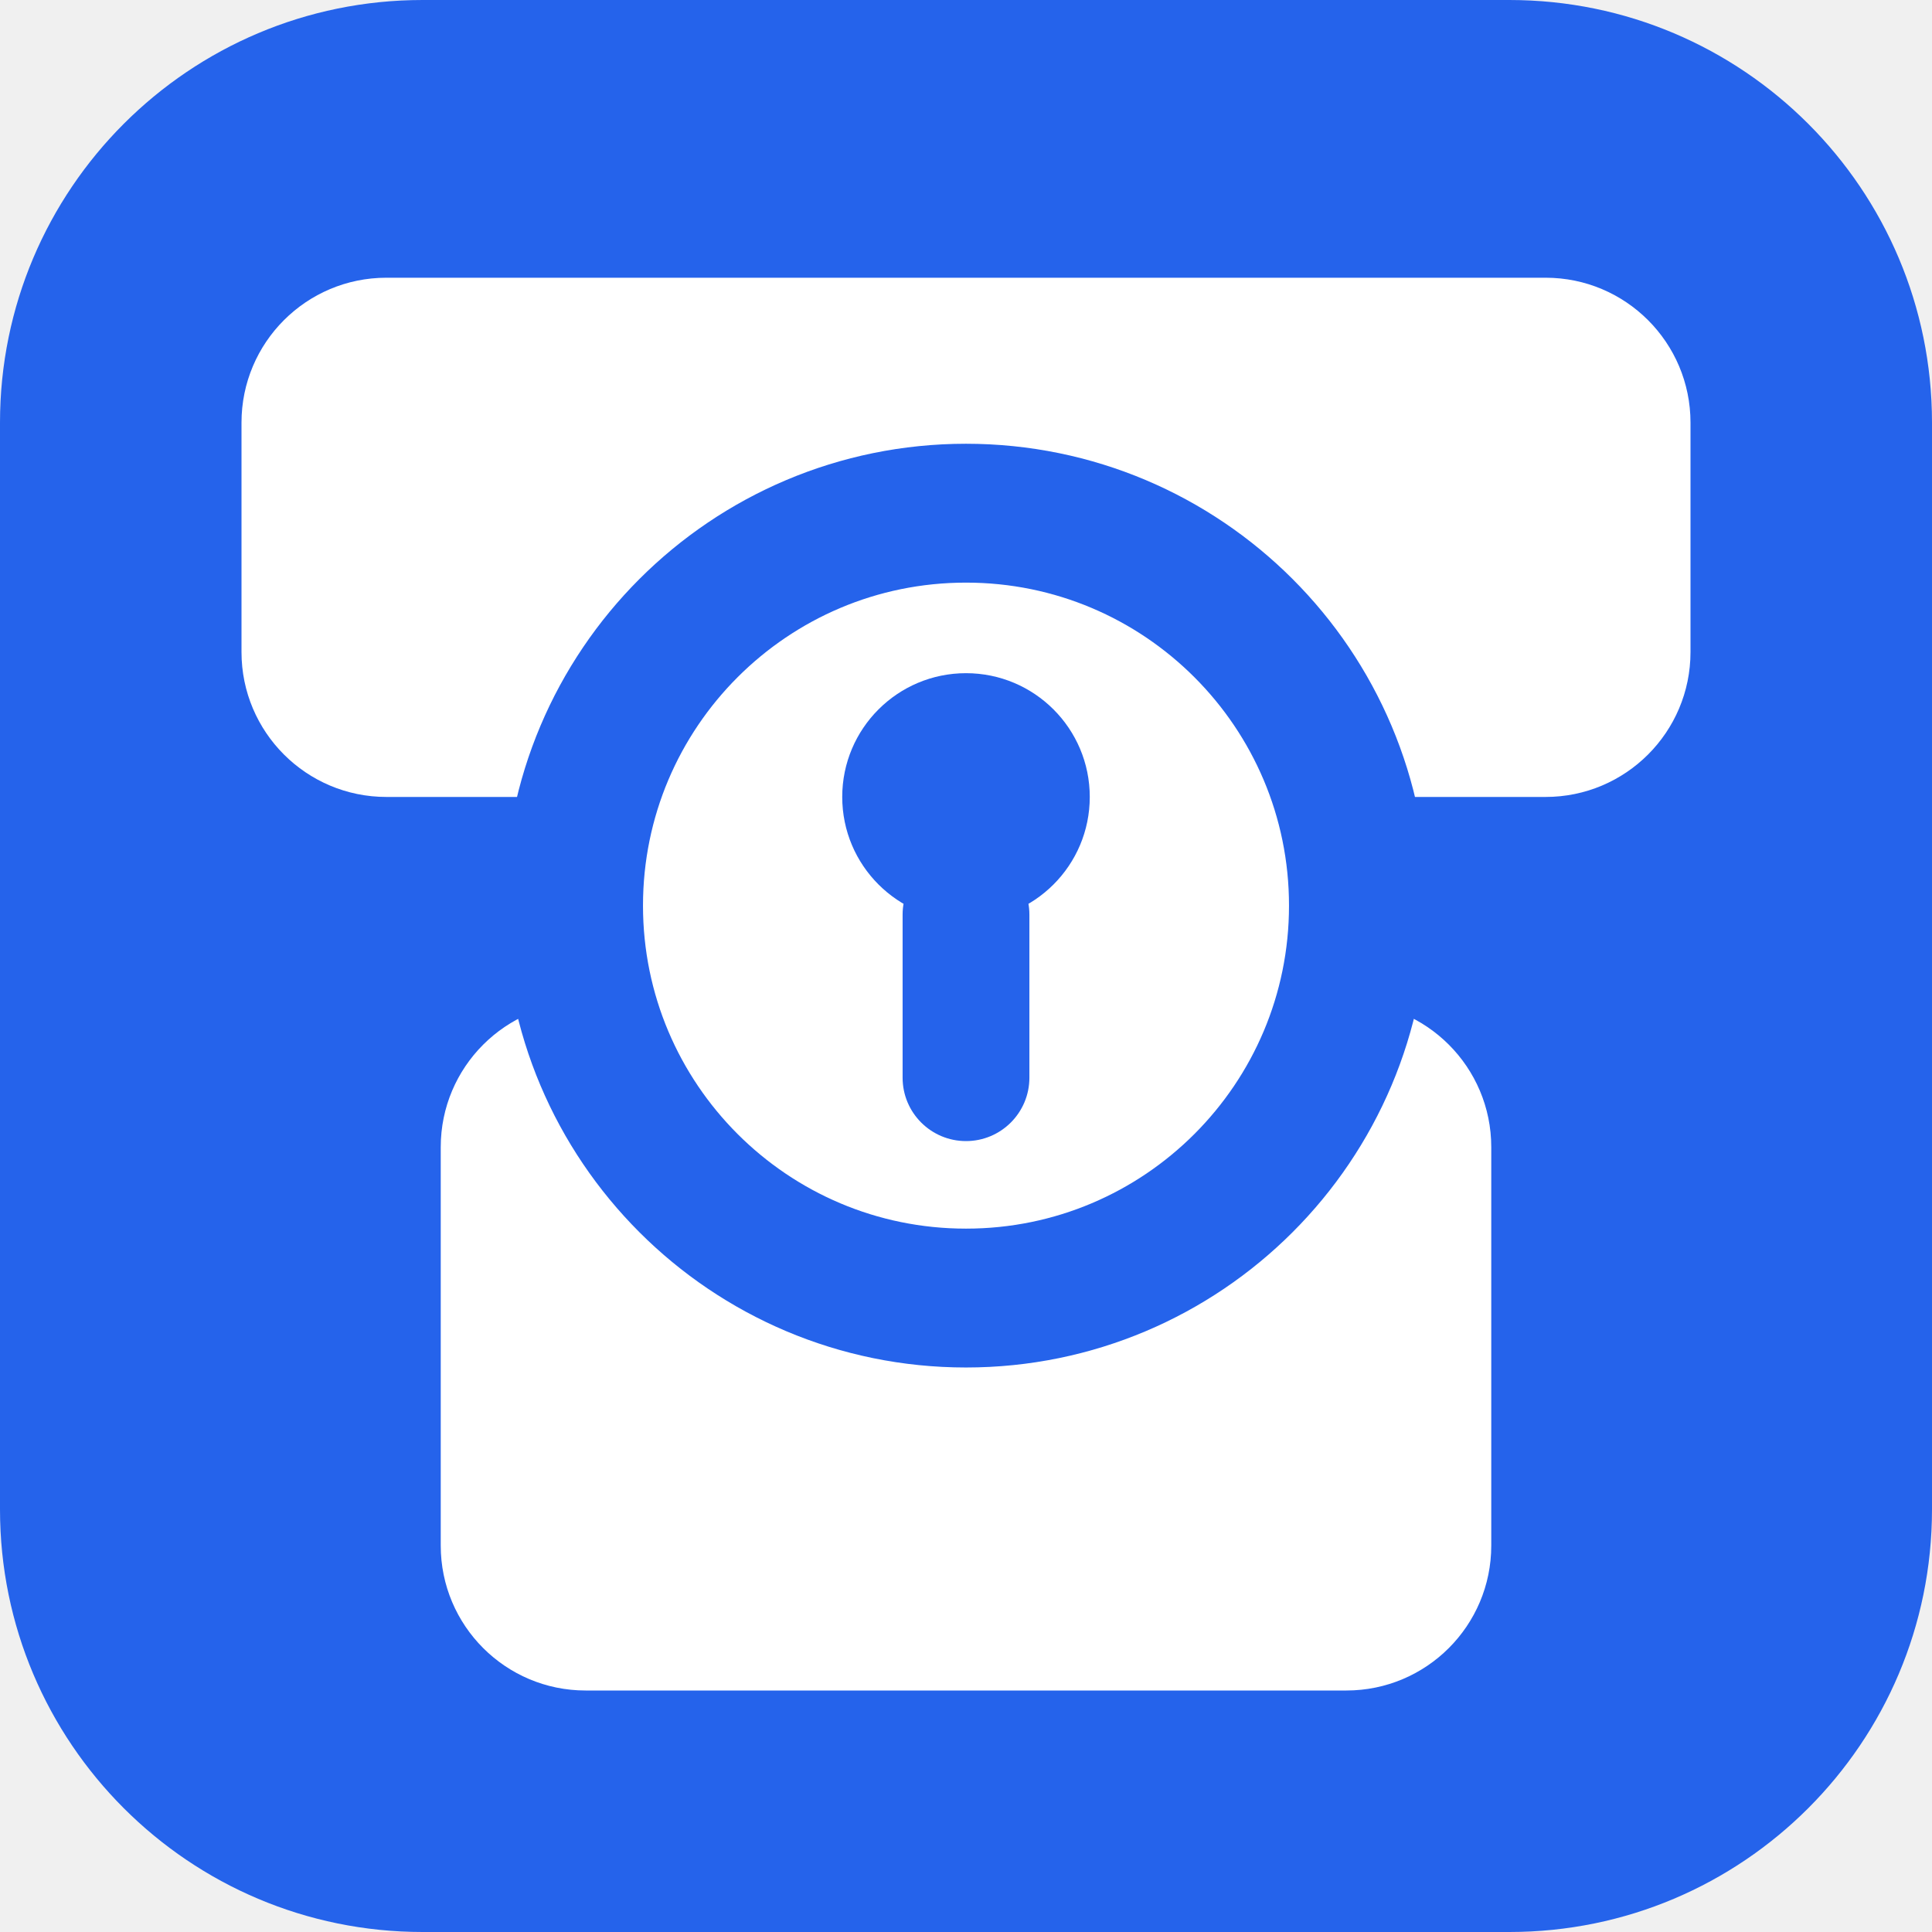
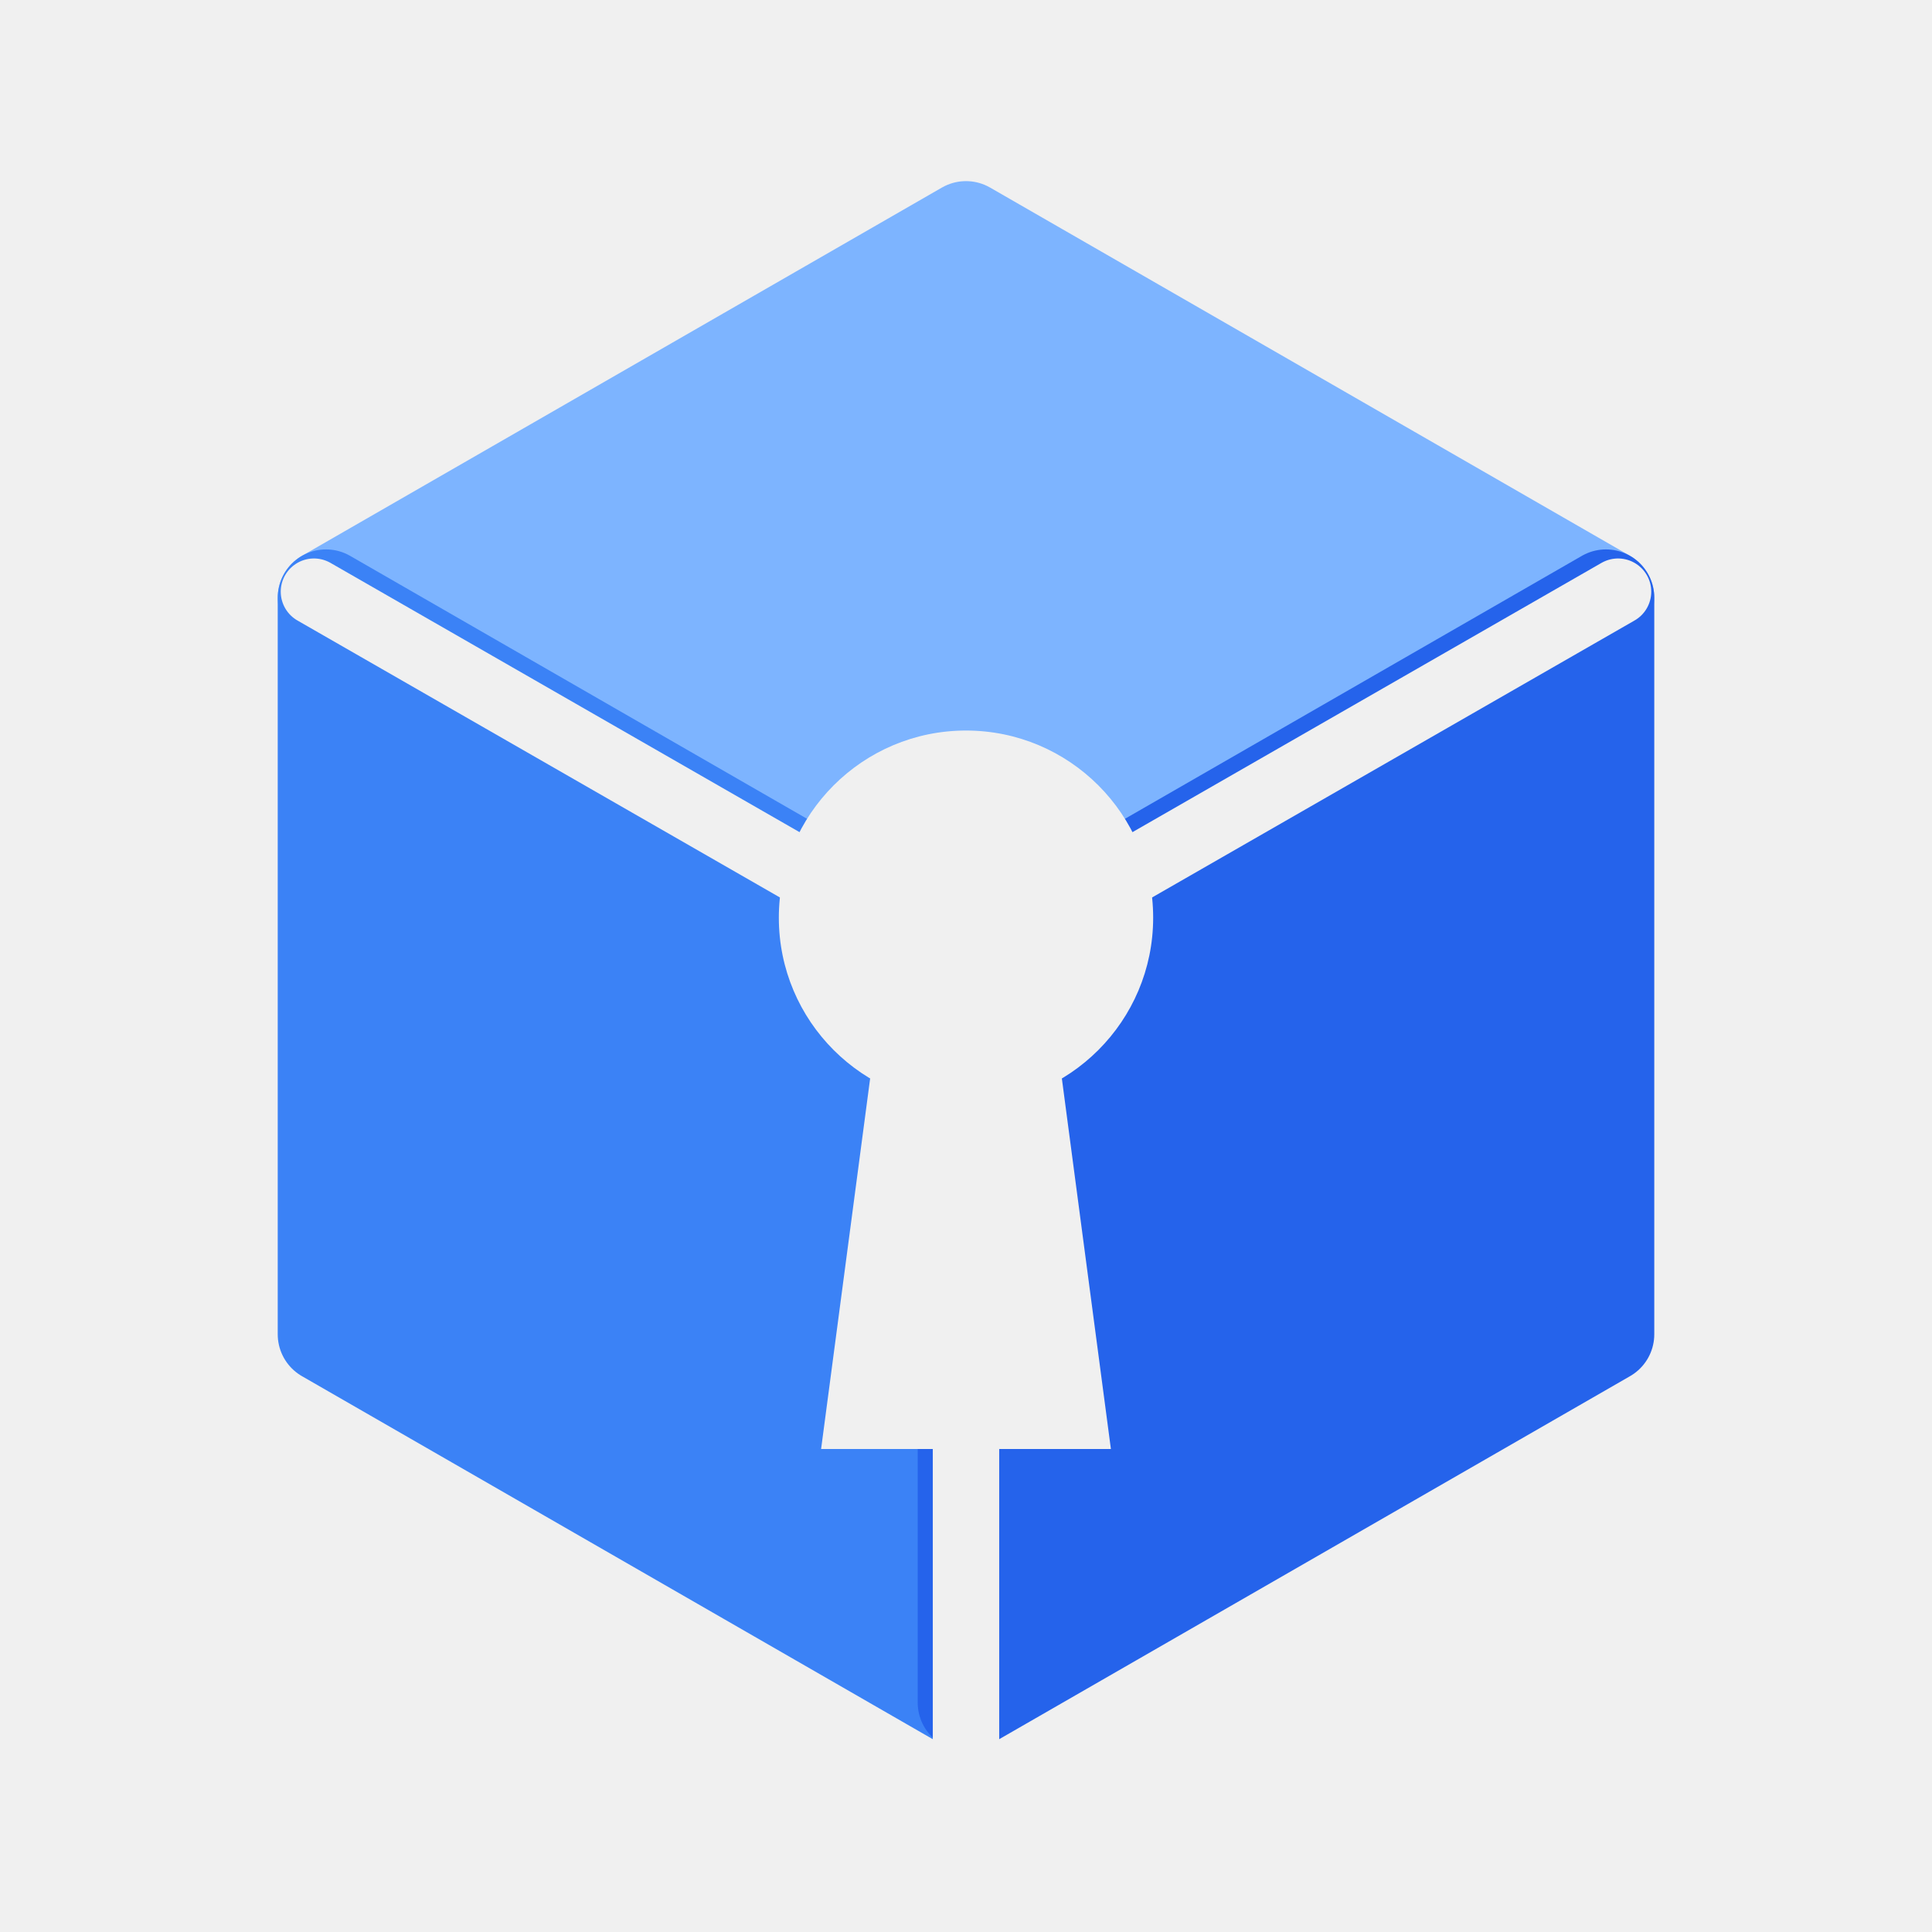
<svg xmlns="http://www.w3.org/2000/svg" viewBox="0 0 32 32" width="32" height="32" role="img" aria-label="SealBox">
-   <rect width="32" height="32" rx="7" fill="#2563EB" />
-   <rect x="4" y="4.6" width="24" height="8.6" rx="2.4" fill="#ffffff" />
-   <rect x="7.3" y="16.6" width="17.4" height="11.4" rx="2.4" fill="#ffffff" />
-   <circle cx="16" cy="15" r="6.5" fill="#ffffff" stroke="#2563EB" stroke-width="2.3" />
-   <circle cx="16" cy="13.2" r="2.05" fill="#2563EB" />
-   <rect x="14.95" y="14.1" width="2.1" height="4.8" rx="1.05" fill="#2563EB" />
+   <defs>
+     <mask id="cut" maskUnits="userSpaceOnUse" x="0" y="0" width="32" height="32">
+       <rect width="32" height="32" fill="#fff" />
+       <g stroke="#000" stroke-width="1.1" stroke-linecap="round" fill="none">
+         <path d="M16 16L5.2 9.8M16 16L26.8 9.8M16 16V29" />
+       </g>
+       <circle cx="16" cy="15.2" r="3.1" fill="#000" />
+       <path d="M14.5 17.2h3L18.4 24h-4.8z" fill="#000" />
+     </mask>
+   </defs>
+   <g mask="url(#cut)" stroke-linejoin="round" stroke-width="1.6">
+     <path d="M16 3.8L26.6 9.9L16 16L5.4 9.9Z" fill="#7DB4FF" stroke="#7DB4FF" />
+     <path d="M5.4 9.9L16 16V28.2L5.4 22.1Z" fill="#3B82F6" stroke="#3B82F6" />
+     <path d="M26.6 9.9L16 16V28.2L26.6 22.1Z" fill="#2563EB" stroke="#2563EB" />
+   </g>
</svg>
